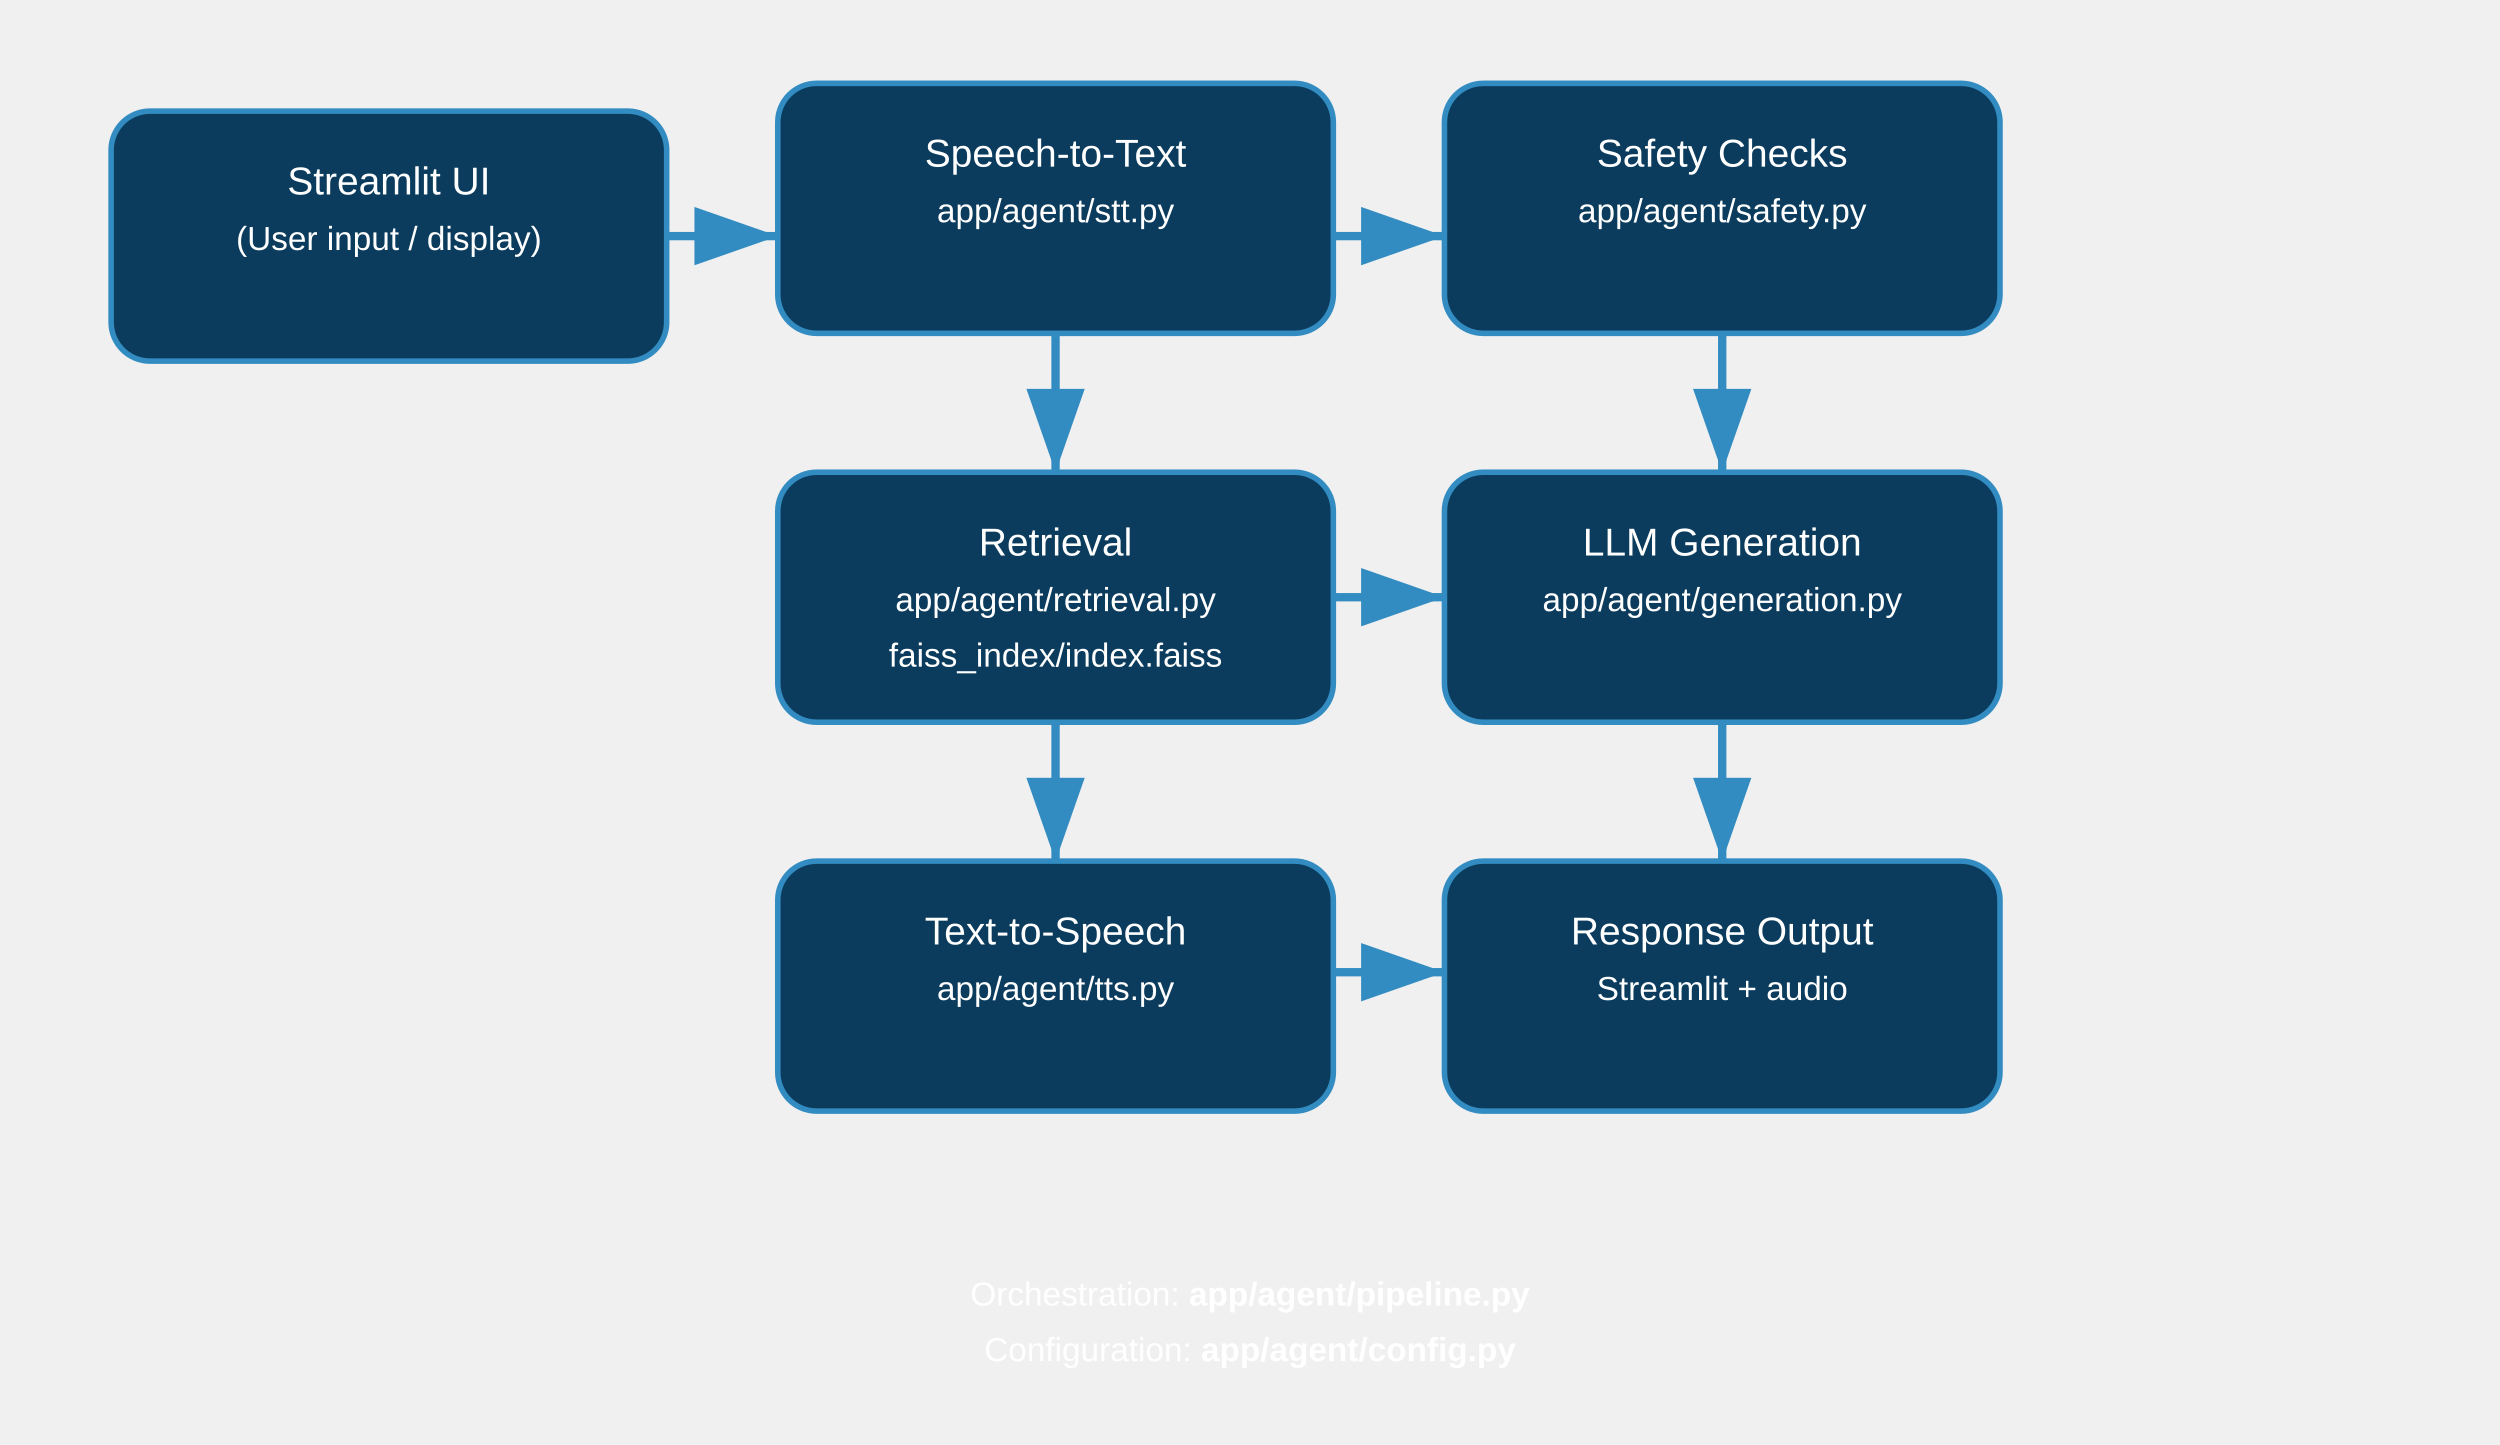
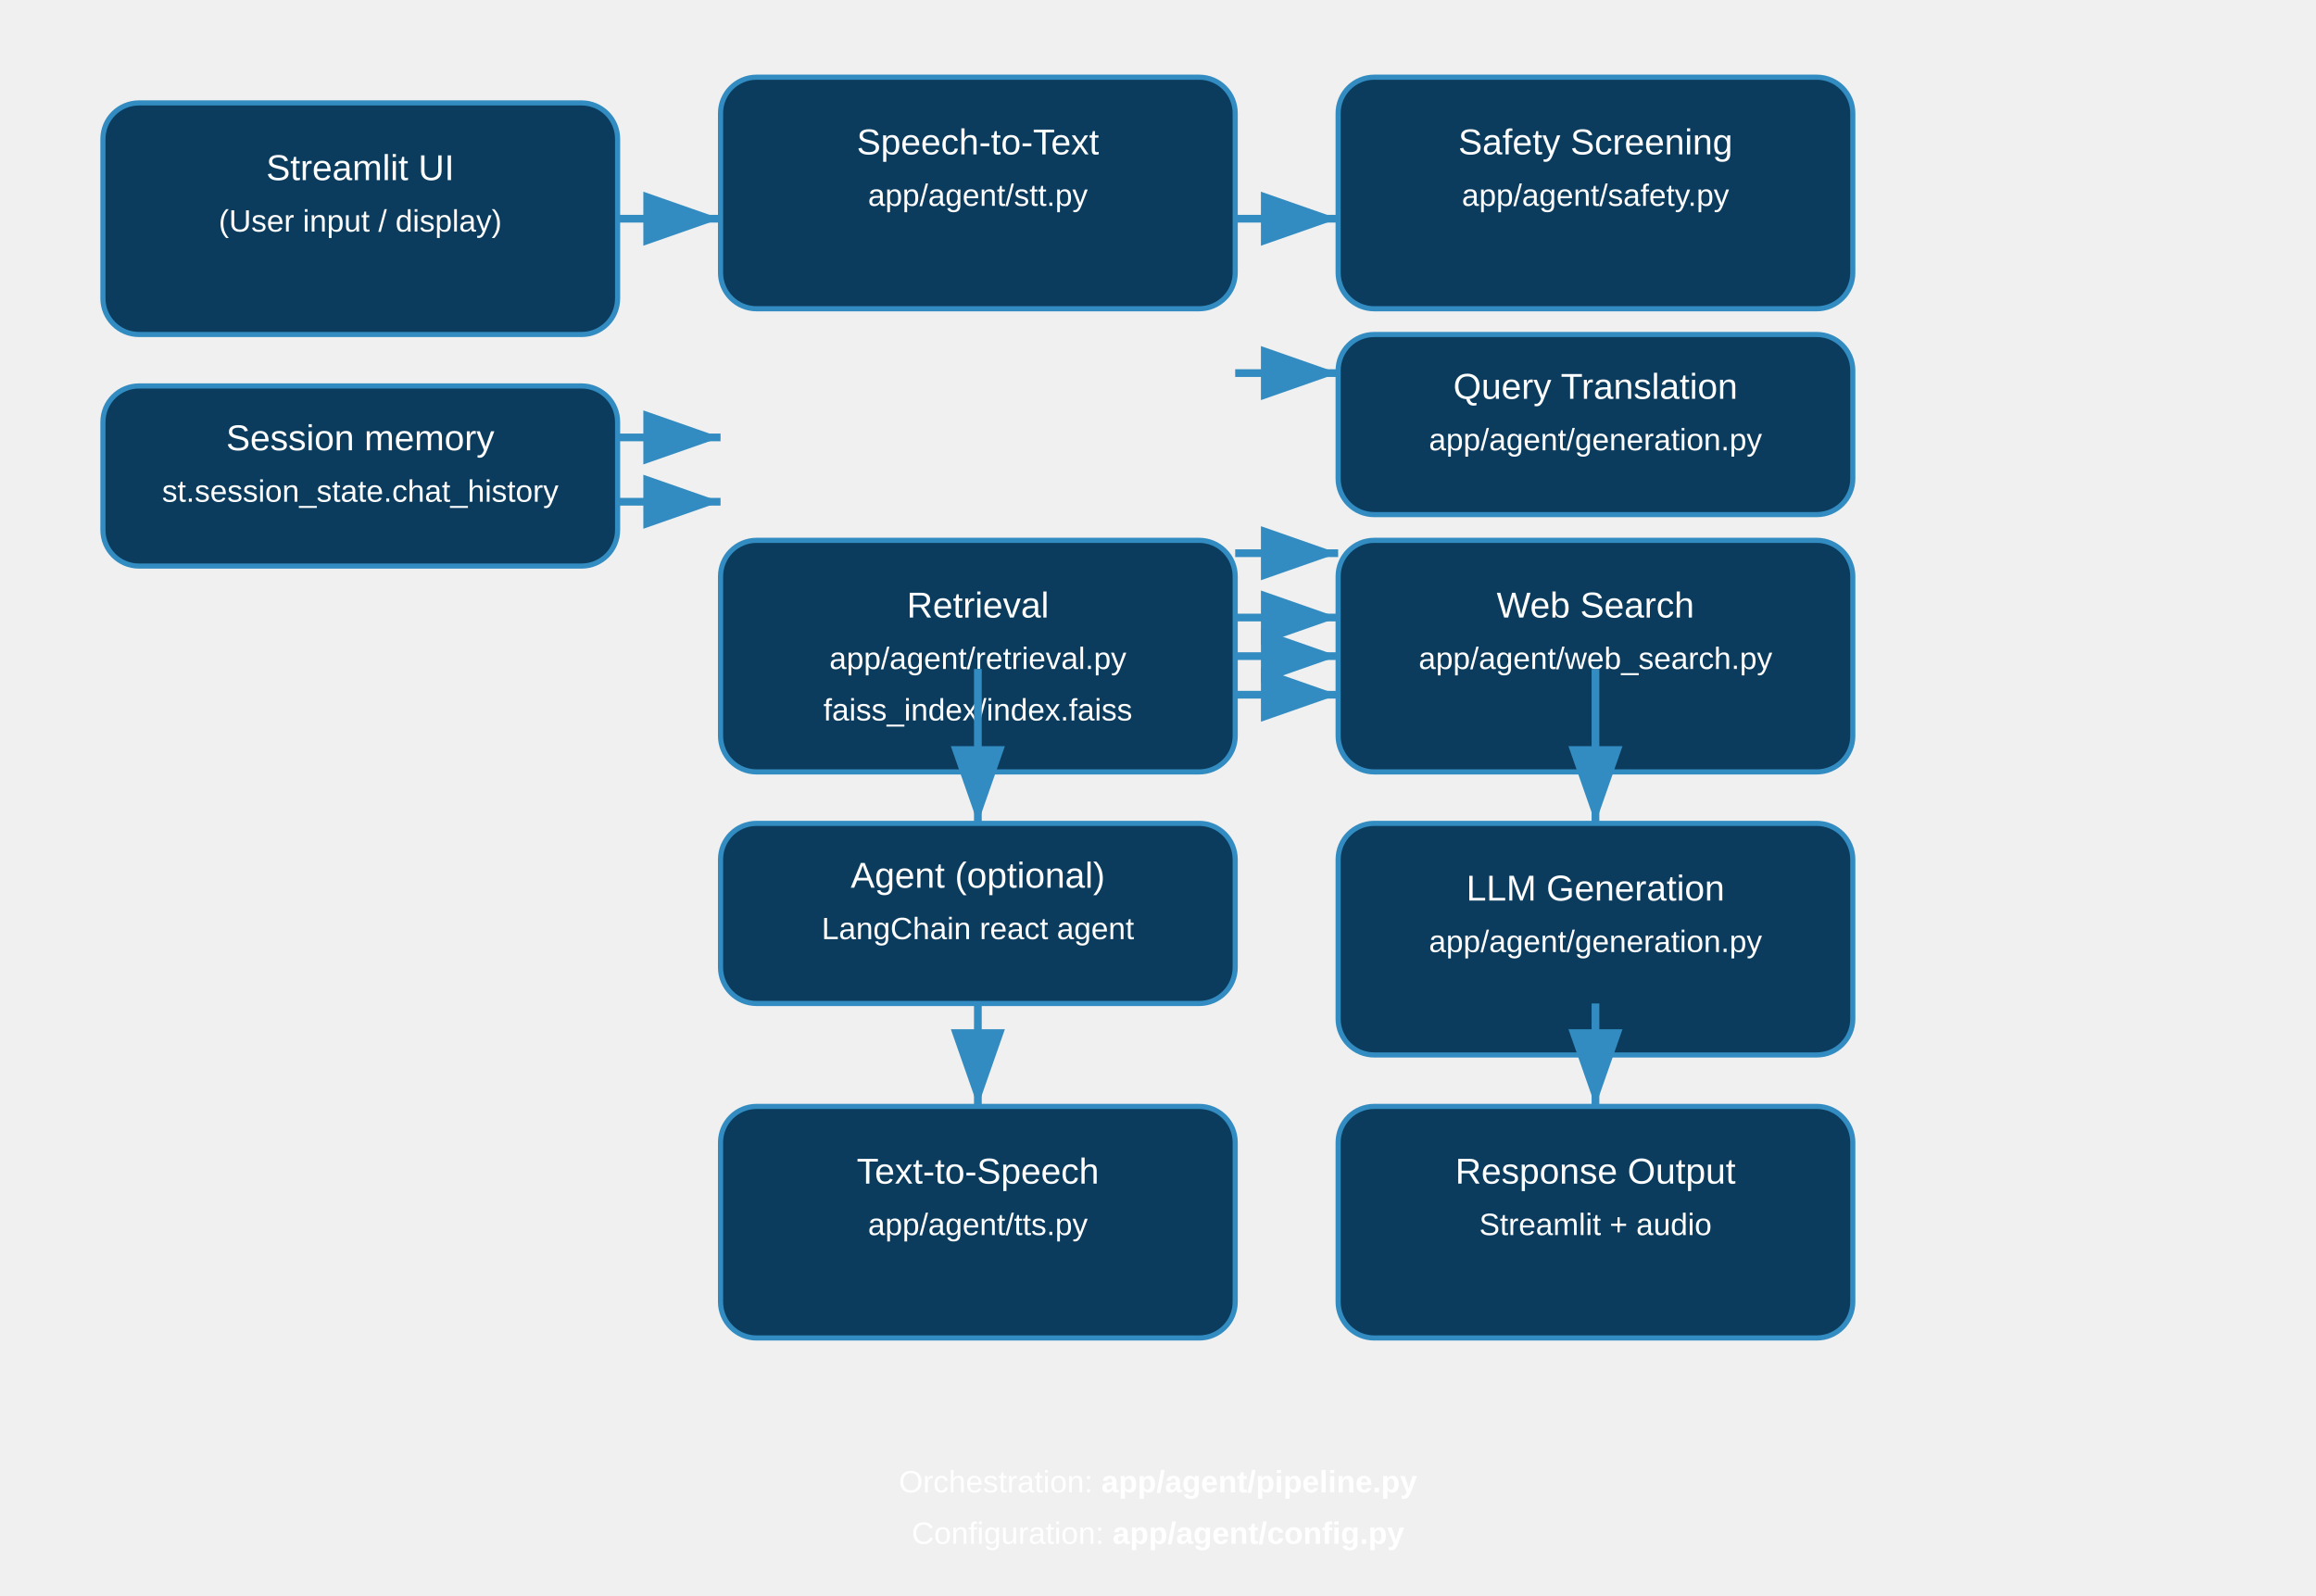
- <svg xmlns="http://www.w3.org/2000/svg" width="900" height="520" viewBox="0 0 900 520">
+ <svg xmlns="http://www.w3.org/2000/svg" width="900" height="620" viewBox="0 0 900 620">
  <style>
    .box { fill: #0b3c5d; stroke: #328cc1; stroke-width: 2; rx: 14; ry: 14; }
    .label { font-family: Arial, sans-serif; font-size: 14px; fill: #ffffff; }
    .small { font-size: 12px; }
    .arrow { stroke: #328cc1; stroke-width: 3; fill: none; marker-end: url(#arrowhead); }
  </style>
  <defs>
    <marker id="arrowhead" markerWidth="10" markerHeight="7" refX="10" refY="3.5" orient="auto">
      <polygon points="0 0, 10 3.5, 0 7" fill="#328cc1" />
    </marker>
  </defs>
  <rect x="40" y="40" width="200" height="90" class="box" />
  <text x="140" y="70" text-anchor="middle" class="label">Streamlit UI</text>
  <text x="140" y="90" text-anchor="middle" class="label small">(User input / display)</text>
+   <rect x="40" y="150" width="200" height="70" class="box" />
+   <text x="140" y="175" text-anchor="middle" class="label">Session memory</text>
+   <text x="140" y="195" text-anchor="middle" class="label small">st.session_state.chat_history</text>
  <rect x="280" y="30" width="200" height="90" class="box" />
  <text x="380" y="60" text-anchor="middle" class="label">Speech-to-Text</text>
  <text x="380" y="80" text-anchor="middle" class="label small">app/agent/stt.py</text>
  <rect x="520" y="30" width="200" height="90" class="box" />
-   <text x="620" y="60" text-anchor="middle" class="label">Safety Checks</text>
+   <text x="620" y="60" text-anchor="middle" class="label">Safety Screening</text>
  <text x="620" y="80" text-anchor="middle" class="label small">app/agent/safety.py</text>
-   <rect x="280" y="170" width="200" height="90" class="box" />
-   <text x="380" y="200" text-anchor="middle" class="label">Retrieval</text>
-   <text x="380" y="220" text-anchor="middle" class="label small">app/agent/retrieval.py</text>
-   <text x="380" y="240" text-anchor="middle" class="label small">faiss_index/index.faiss</text>
-   <rect x="520" y="170" width="200" height="90" class="box" />
-   <text x="620" y="200" text-anchor="middle" class="label">LLM Generation</text>
-   <text x="620" y="220" text-anchor="middle" class="label small">app/agent/generation.py</text>
-   <rect x="280" y="310" width="200" height="90" class="box" />
-   <text x="380" y="340" text-anchor="middle" class="label">Text-to-Speech</text>
-   <text x="380" y="360" text-anchor="middle" class="label small">app/agent/tts.py</text>
-   <rect x="520" y="310" width="200" height="90" class="box" />
-   <text x="620" y="340" text-anchor="middle" class="label">Response Output</text>
-   <text x="620" y="360" text-anchor="middle" class="label small">Streamlit + audio</text>
+   <rect x="520" y="130" width="200" height="70" class="box" />
+   <text x="620" y="155" text-anchor="middle" class="label">Query Translation</text>
+   <text x="620" y="175" text-anchor="middle" class="label small">app/agent/generation.py</text>
+   <rect x="280" y="210" width="200" height="90" class="box" />
+   <text x="380" y="240" text-anchor="middle" class="label">Retrieval</text>
+   <text x="380" y="260" text-anchor="middle" class="label small">app/agent/retrieval.py</text>
+   <text x="380" y="280" text-anchor="middle" class="label small">faiss_index/index.faiss</text>
+   <rect x="520" y="210" width="200" height="90" class="box" />
+   <text x="620" y="240" text-anchor="middle" class="label">Web Search</text>
+   <text x="620" y="260" text-anchor="middle" class="label small">app/agent/web_search.py</text>
+   <rect x="280" y="320" width="200" height="70" class="box" />
+   <text x="380" y="345" text-anchor="middle" class="label">Agent (optional)</text>
+   <text x="380" y="365" text-anchor="middle" class="label small">LangChain react agent</text>
+   <rect x="520" y="320" width="200" height="90" class="box" />
+   <text x="620" y="350" text-anchor="middle" class="label">LLM Generation</text>
+   <text x="620" y="370" text-anchor="middle" class="label small">app/agent/generation.py</text>
+   <rect x="280" y="430" width="200" height="90" class="box" />
+   <text x="380" y="460" text-anchor="middle" class="label">Text-to-Speech</text>
+   <text x="380" y="480" text-anchor="middle" class="label small">app/agent/tts.py</text>
+   <rect x="520" y="430" width="200" height="90" class="box" />
+   <text x="620" y="460" text-anchor="middle" class="label">Response Output</text>
+   <text x="620" y="480" text-anchor="middle" class="label small">Streamlit + audio</text>
  <path class="arrow" d="M240 85 L280 85" />
+   <path class="arrow" d="M240 170 L280 170" />
+   <path class="arrow" d="M240 195 L280 195" />
  <path class="arrow" d="M480 85 L520 85" />
-   <path class="arrow" d="M380 120 L380 170" />
-   <path class="arrow" d="M620 120 L620 170" />
+   <path class="arrow" d="M480 145 L520 145" />
  <path class="arrow" d="M480 215 L520 215" />
-   <path class="arrow" d="M480 350 L520 350" />
-   <path class="arrow" d="M380 260 L380 310" />
-   <path class="arrow" d="M620 260 L620 310" />
-   <text x="450" y="470" class="label small" text-anchor="middle">Orchestration: <tspan font-weight="bold">app/agent/pipeline.py</tspan>
+   <path class="arrow" d="M480 255 L520 255" />
+   <path class="arrow" d="M380 260 L380 320" />
+   <path class="arrow" d="M620 260 L620 320" />
+   <path class="arrow" d="M380 390 L380 430" />
+   <path class="arrow" d="M620 390 L620 430" />
+   <path class="arrow" d="M480 240 L520 240" />
+   <path class="arrow" d="M480 270 L520 270" />
+   <text x="450" y="580" class="label small" text-anchor="middle">Orchestration: <tspan font-weight="bold">app/agent/pipeline.py</tspan>
  </text>
-   <text x="450" y="490" class="label small" text-anchor="middle">Configuration: <tspan font-weight="bold">app/agent/config.py</tspan>
+   <text x="450" y="600" class="label small" text-anchor="middle">Configuration: <tspan font-weight="bold">app/agent/config.py</tspan>
  </text>
</svg>
